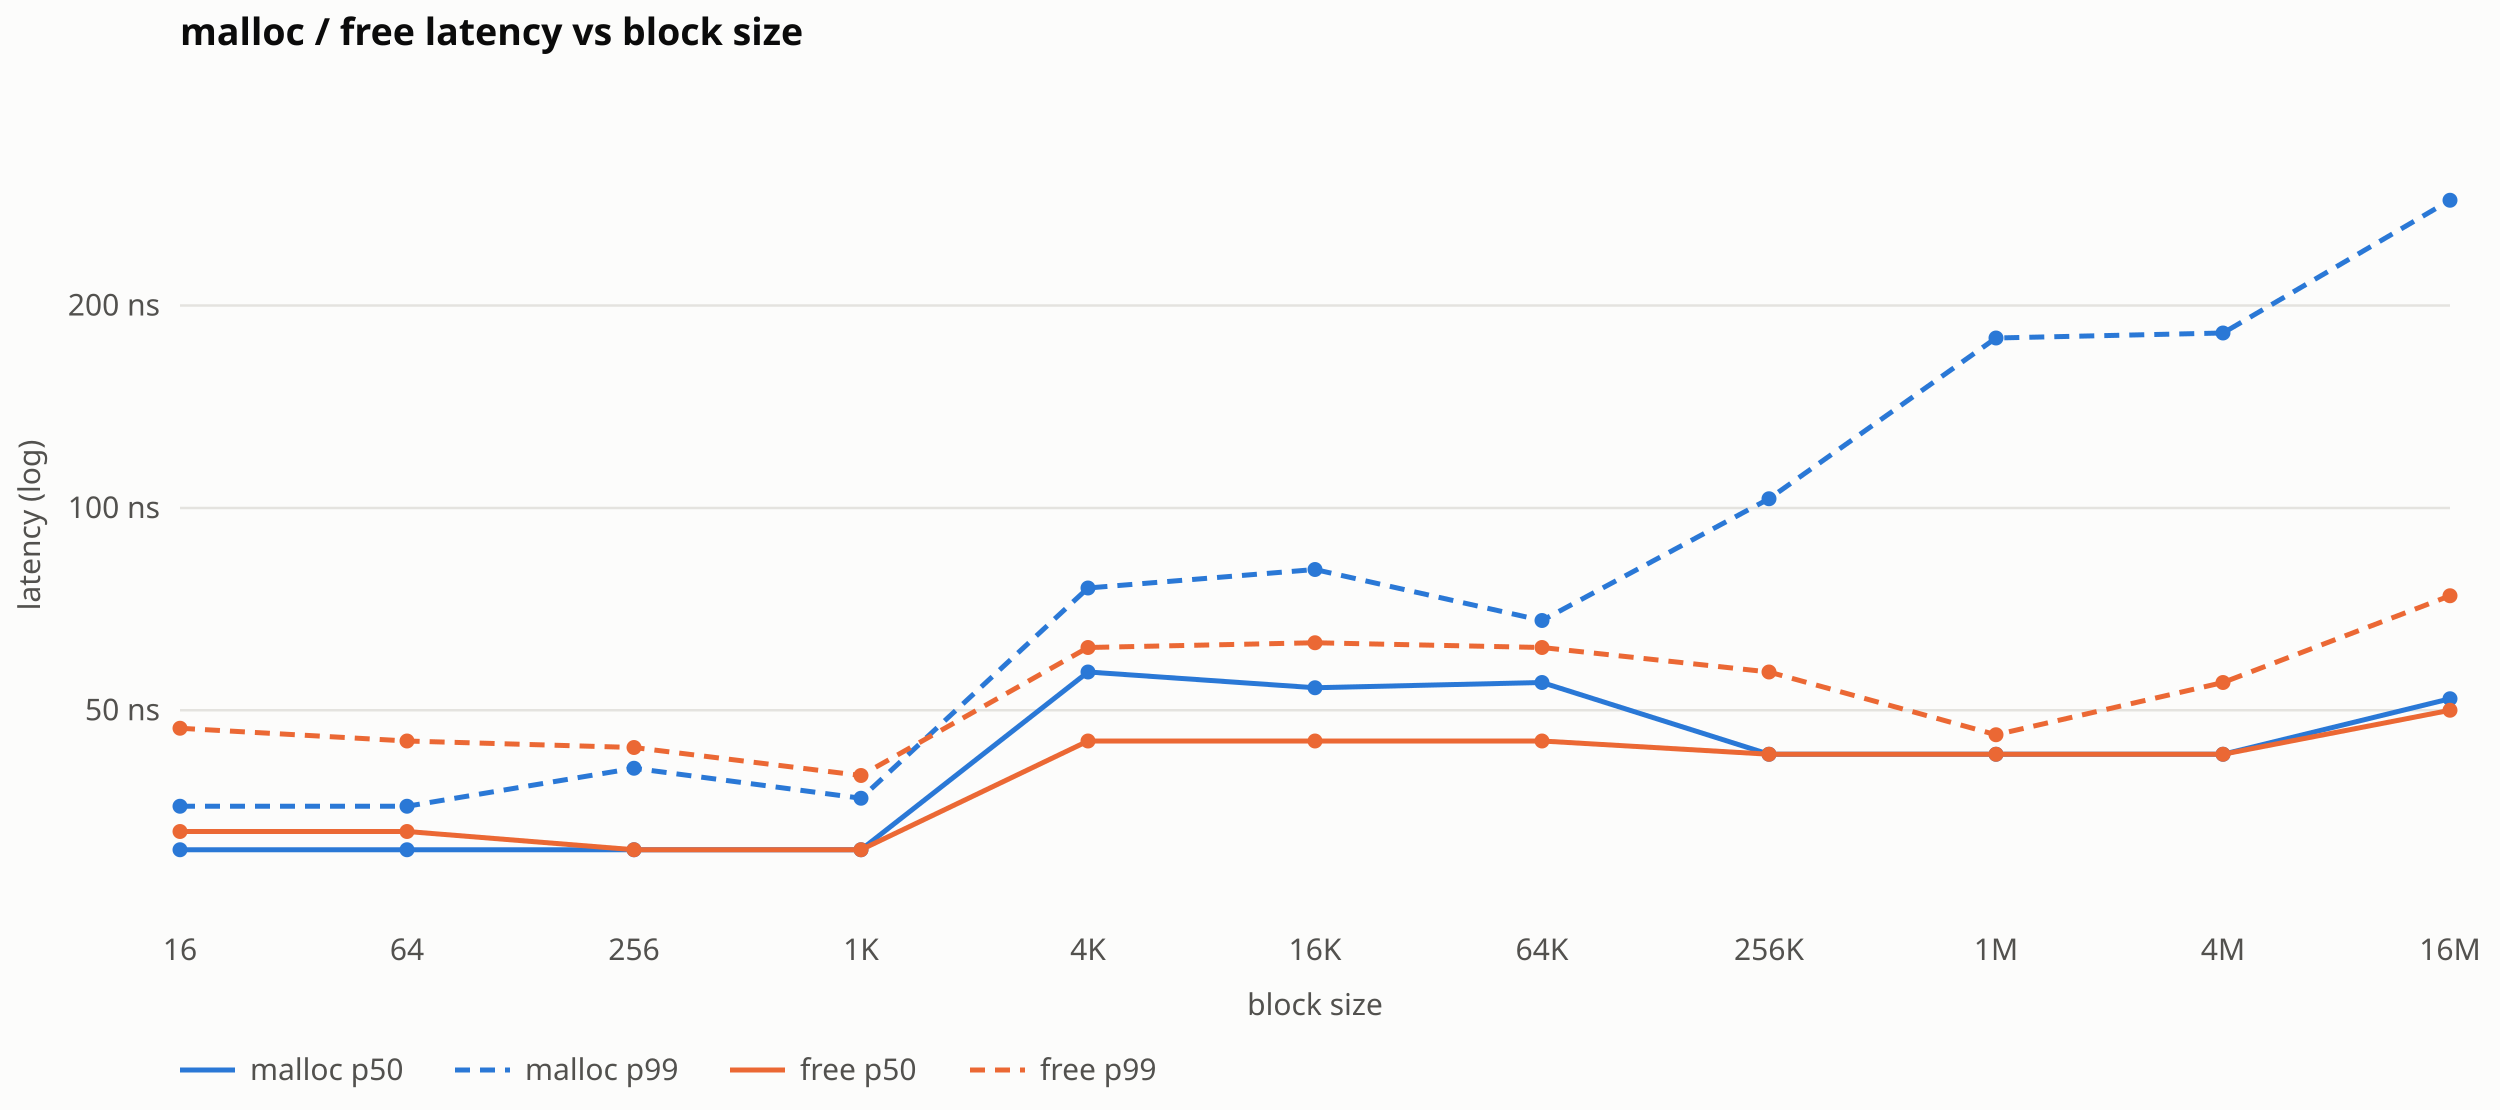
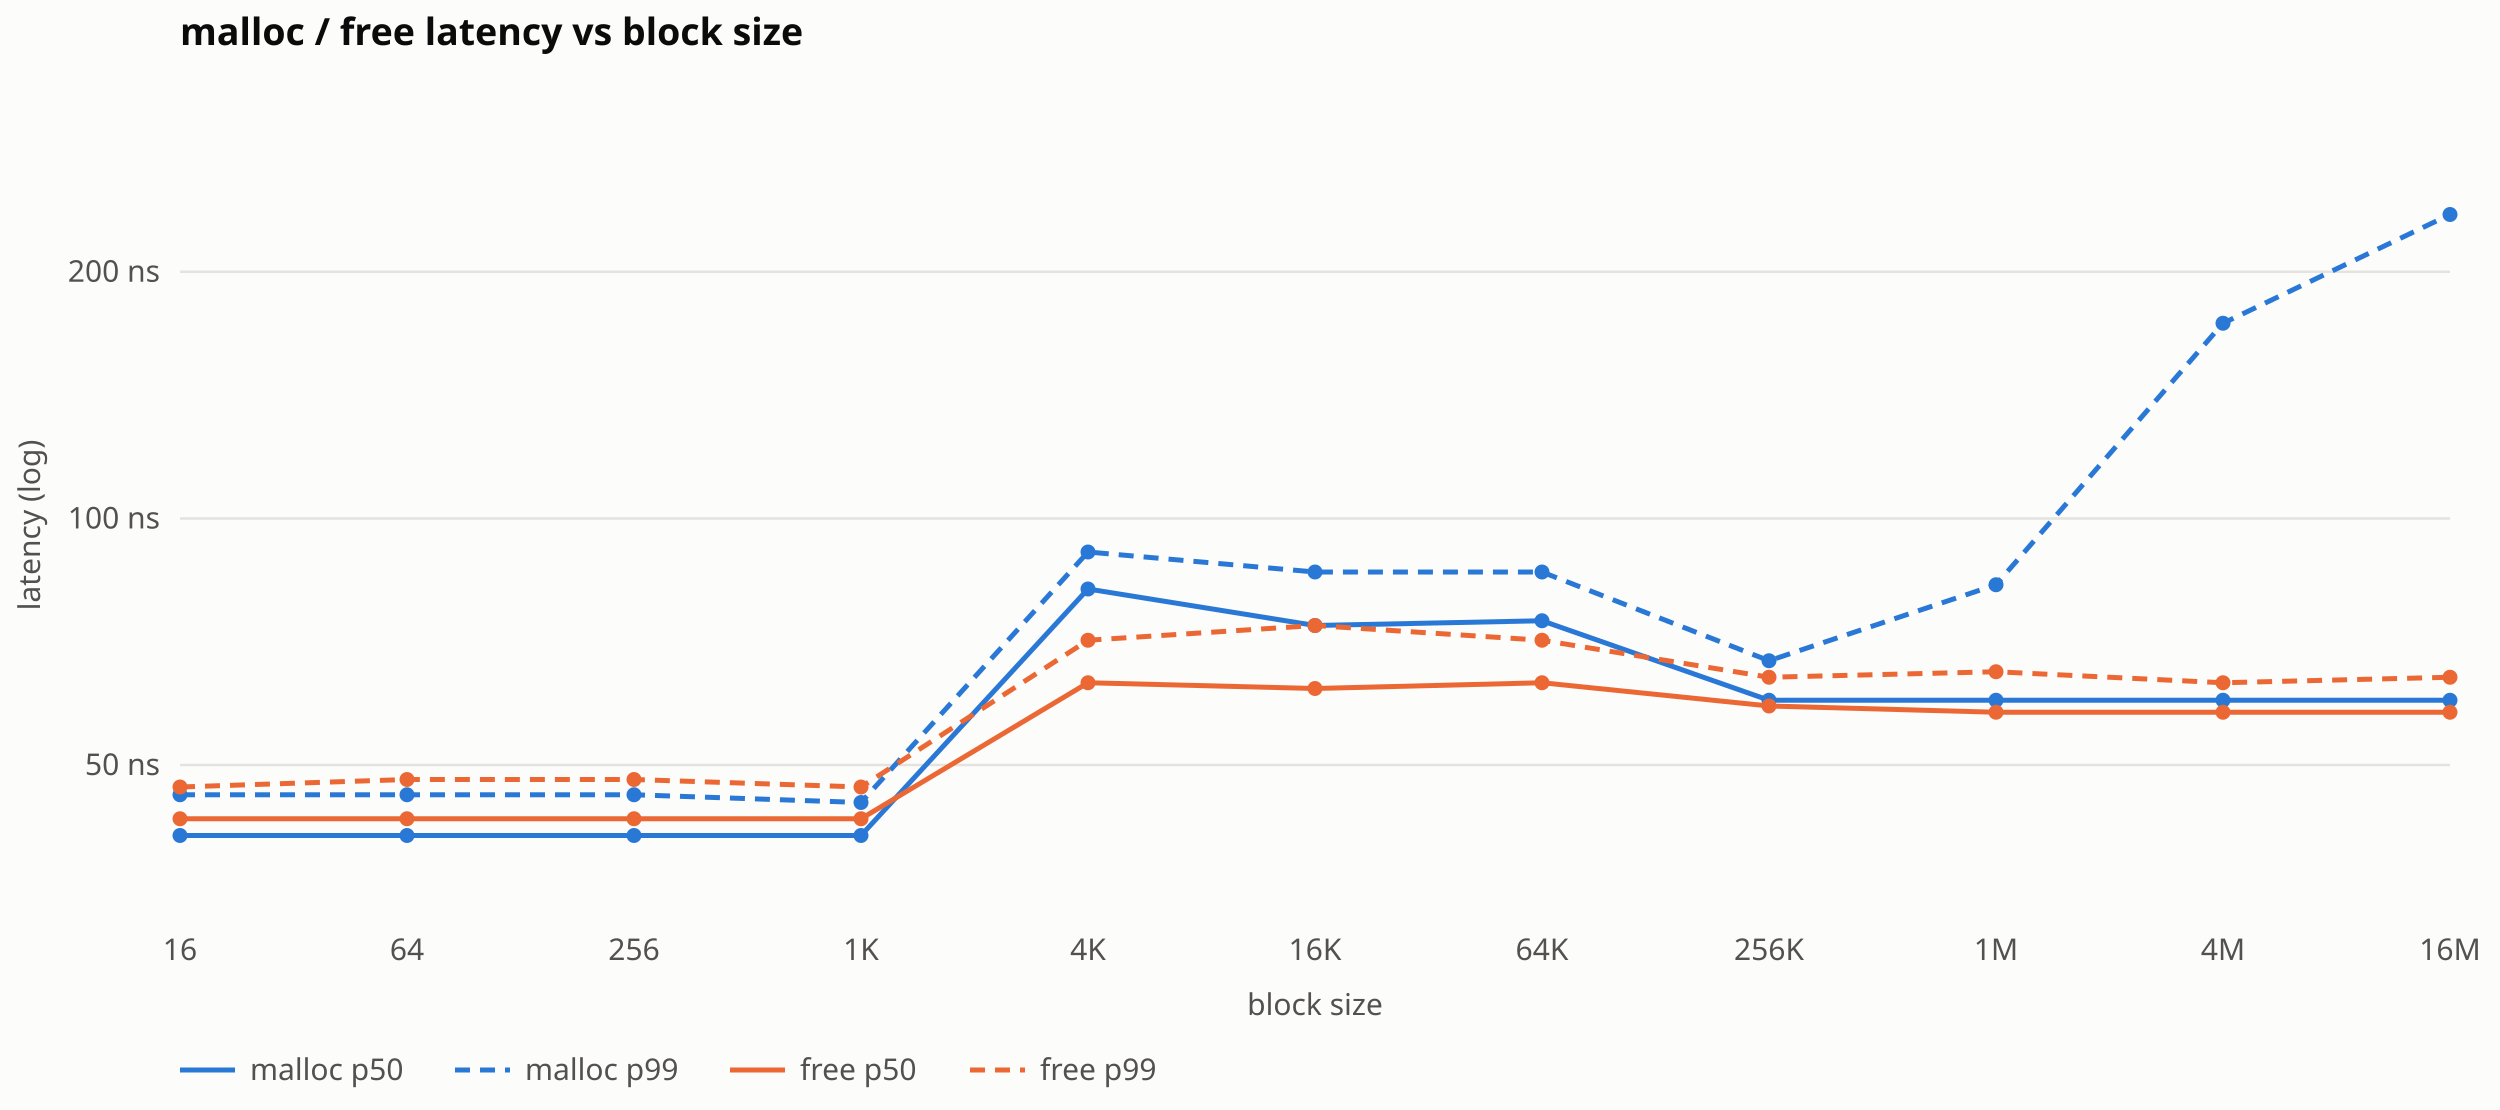
<svg xmlns="http://www.w3.org/2000/svg" viewBox="0 0 1000 444" role="img" aria-label="malloc / free latency vs block size">
  <style>
  .bg{fill:#fcfcfb} .ax{fill:#52514e;font:12px system-ui,sans-serif} .title{fill:#0b0b0b;font:600 15px system-ui,sans-serif}
  .grid{stroke:#e4e3df} .zone-a{fill:#f3f2ef} .zone-b{fill:#fcfcfb} .marker{stroke:#8a8984}
  .zlabel{fill:#8a8984;font:600 12px system-ui,sans-serif} .hit{fill:transparent}
  .s1{stroke:#2a78d6} .s2{stroke:#eb6834} .s3{stroke:#1baf7a} .s4{stroke:#6250d6} .s5{stroke:#e87ba4}
  .f1{fill:#2a78d6} .f2{fill:#eb6834} .f3{fill:#1baf7a} .f4{fill:#6250d6} .f5{fill:#e87ba4}
</style>
  <rect class="bg" width="1000" height="444" />
  <text class="title" x="72" y="18">malloc / free latency vs block size</text>
  <g transform="translate(0,24)">
-     <line class="grid" x1="72" x2="980" y1="260.1" y2="260.1" />
-     <text class="ax" x="64" y="264.1" text-anchor="end">50 ns</text>
-     <line class="grid" x1="72" x2="980" y1="179.2" y2="179.2" />
-     <text class="ax" x="64" y="183.2" text-anchor="end">100 ns</text>
-     <line class="grid" x1="72" x2="980" y1="98.2" y2="98.2" />
-     <text class="ax" x="64" y="102.2" text-anchor="end">200 ns</text>
+     <line class="grid" x1="72" x2="980" y1="282.0" y2="282.0" />
+     <text class="ax" x="64" y="286.0" text-anchor="end">50 ns</text>
+     <line class="grid" x1="72" x2="980" y1="183.4" y2="183.4" />
+     <text class="ax" x="64" y="187.4" text-anchor="end">100 ns</text>
+     <line class="grid" x1="72" x2="980" y1="84.7" y2="84.7" />
+     <text class="ax" x="64" y="88.7" text-anchor="end">200 ns</text>
    <text class="ax" x="72.0" y="360" text-anchor="middle">16</text>
    <text class="ax" x="162.8" y="360" text-anchor="middle">64</text>
    <text class="ax" x="253.6" y="360" text-anchor="middle">256</text>
    <text class="ax" x="344.4" y="360" text-anchor="middle">1K</text>
    <text class="ax" x="435.2" y="360" text-anchor="middle">4K</text>
    <text class="ax" x="526.0" y="360" text-anchor="middle">16K</text>
    <text class="ax" x="616.8" y="360" text-anchor="middle">64K</text>
    <text class="ax" x="707.6" y="360" text-anchor="middle">256K</text>
    <text class="ax" x="798.4" y="360" text-anchor="middle">1M</text>
    <text class="ax" x="889.2" y="360" text-anchor="middle">4M</text>
    <text class="ax" x="980.0" y="360" text-anchor="middle">16M</text>
    <text class="ax" x="526.0" y="382" text-anchor="middle">block size</text>
    <text class="ax" x="16" y="186.0" transform="rotate(-90 16 186.0)" text-anchor="middle">latency (log)</text>
-     <polyline class="s1" fill="none" stroke-width="2" stroke-linejoin="round" points="72.0,315.9 162.8,315.9 253.6,315.9 344.4,315.9 435.2,244.8 526.0,251.1 616.8,249.0 707.6,277.7 798.4,277.7 889.2,277.7 980.0,255.5" />
-     <circle class="f1" cx="72.0" cy="315.9" r="3" />
-     <circle class="f1" cx="162.8" cy="315.9" r="3" />
-     <circle class="f1" cx="253.6" cy="315.9" r="3" />
-     <circle class="f1" cx="344.4" cy="315.9" r="3" />
-     <circle class="f1" cx="435.2" cy="244.8" r="3" />
-     <circle class="f1" cx="526.0" cy="251.1" r="3" />
-     <circle class="f1" cx="616.8" cy="249.0" r="3" />
-     <circle class="f1" cx="707.6" cy="277.7" r="3" />
-     <circle class="f1" cx="798.4" cy="277.7" r="3" />
-     <circle class="f1" cx="889.2" cy="277.7" r="3" />
-     <circle class="f1" cx="980.0" cy="255.5" r="3" />
-     <polyline class="s1" fill="none" stroke-width="2" stroke-linejoin="round" stroke-dasharray="6 4" points="72.0,298.5 162.8,298.5 253.6,283.3 344.4,295.3 435.2,211.2 526.0,203.8 616.8,224.2 707.6,175.5 798.4,111.2 889.2,109.2 980.0,56.1" />
-     <circle class="f1" cx="72.0" cy="298.5" r="3" />
-     <circle class="f1" cx="162.8" cy="298.5" r="3" />
-     <circle class="f1" cx="253.6" cy="283.3" r="3" />
-     <circle class="f1" cx="344.4" cy="295.3" r="3" />
-     <circle class="f1" cx="435.2" cy="211.2" r="3" />
-     <circle class="f1" cx="526.0" cy="203.8" r="3" />
-     <circle class="f1" cx="616.8" cy="224.2" r="3" />
-     <circle class="f1" cx="707.6" cy="175.5" r="3" />
-     <circle class="f1" cx="798.4" cy="111.2" r="3" />
-     <circle class="f1" cx="889.2" cy="109.2" r="3" />
-     <circle class="f1" cx="980.0" cy="56.1" r="3" />
-     <polyline class="s2" fill="none" stroke-width="2" stroke-linejoin="round" points="72.0,308.6 162.8,308.6 253.6,315.9 344.4,315.9 435.2,272.4 526.0,272.4 616.8,272.4 707.6,277.7 798.4,277.7 889.2,277.7 980.0,260.1" />
-     <circle class="f2" cx="72.0" cy="308.6" r="3" />
-     <circle class="f2" cx="162.8" cy="308.6" r="3" />
-     <circle class="f2" cx="253.6" cy="315.9" r="3" />
-     <circle class="f2" cx="344.4" cy="315.9" r="3" />
-     <circle class="f2" cx="435.2" cy="272.4" r="3" />
-     <circle class="f2" cx="526.0" cy="272.4" r="3" />
-     <circle class="f2" cx="616.8" cy="272.4" r="3" />
-     <circle class="f2" cx="707.6" cy="277.7" r="3" />
-     <circle class="f2" cx="798.4" cy="277.7" r="3" />
-     <circle class="f2" cx="889.2" cy="277.7" r="3" />
-     <circle class="f2" cx="980.0" cy="260.1" r="3" />
-     <polyline class="s2" fill="none" stroke-width="2" stroke-linejoin="round" stroke-dasharray="6 4" points="72.0,267.3 162.8,272.4 253.6,275.0 344.4,286.2 435.2,235.0 526.0,233.1 616.8,235.0 707.6,244.8 798.4,269.9 889.2,249.0 980.0,214.3" />
-     <circle class="f2" cx="72.0" cy="267.3" r="3" />
-     <circle class="f2" cx="162.8" cy="272.4" r="3" />
-     <circle class="f2" cx="253.6" cy="275.0" r="3" />
-     <circle class="f2" cx="344.4" cy="286.2" r="3" />
-     <circle class="f2" cx="435.2" cy="235.0" r="3" />
-     <circle class="f2" cx="526.0" cy="233.1" r="3" />
-     <circle class="f2" cx="616.8" cy="235.0" r="3" />
-     <circle class="f2" cx="707.6" cy="244.8" r="3" />
-     <circle class="f2" cx="798.4" cy="269.9" r="3" />
-     <circle class="f2" cx="889.2" cy="249.0" r="3" />
-     <circle class="f2" cx="980.0" cy="214.3" r="3" />
+     <polyline class="s1" fill="none" stroke-width="2" stroke-linejoin="round" points="72.0,310.2 162.8,310.2 253.6,310.2 344.4,310.2 435.2,211.6 526.0,226.2 616.8,224.3 707.6,256.1 798.4,256.1 889.2,256.1 980.0,256.1" />
+     <circle class="f1" cx="72.0" cy="310.2" r="3" />
+     <circle class="f1" cx="162.8" cy="310.2" r="3" />
+     <circle class="f1" cx="253.6" cy="310.2" r="3" />
+     <circle class="f1" cx="344.4" cy="310.2" r="3" />
+     <circle class="f1" cx="435.2" cy="211.6" r="3" />
+     <circle class="f1" cx="526.0" cy="226.2" r="3" />
+     <circle class="f1" cx="616.8" cy="224.3" r="3" />
+     <circle class="f1" cx="707.6" cy="256.1" r="3" />
+     <circle class="f1" cx="798.4" cy="256.1" r="3" />
+     <circle class="f1" cx="889.2" cy="256.1" r="3" />
+     <circle class="f1" cx="980.0" cy="256.1" r="3" />
+     <polyline class="s1" fill="none" stroke-width="2" stroke-linejoin="round" stroke-dasharray="6 4" points="72.0,293.9 162.8,293.9 253.6,293.9 344.4,297.0 435.2,196.8 526.0,204.8 616.8,204.8 707.6,240.3 798.4,209.9 889.2,105.3 980.0,61.8" />
+     <circle class="f1" cx="72.0" cy="293.9" r="3" />
+     <circle class="f1" cx="162.8" cy="293.9" r="3" />
+     <circle class="f1" cx="253.6" cy="293.9" r="3" />
+     <circle class="f1" cx="344.4" cy="297.0" r="3" />
+     <circle class="f1" cx="435.2" cy="196.8" r="3" />
+     <circle class="f1" cx="526.0" cy="204.8" r="3" />
+     <circle class="f1" cx="616.8" cy="204.8" r="3" />
+     <circle class="f1" cx="707.6" cy="240.3" r="3" />
+     <circle class="f1" cx="798.4" cy="209.9" r="3" />
+     <circle class="f1" cx="889.2" cy="105.3" r="3" />
+     <circle class="f1" cx="980.0" cy="61.8" r="3" />
+     <polyline class="s2" fill="none" stroke-width="2" stroke-linejoin="round" points="72.0,303.5 162.8,303.5 253.6,303.5 344.4,303.5 435.2,249.1 526.0,251.4 616.8,249.1 707.6,258.4 798.4,260.9 889.2,260.9 980.0,260.9" />
+     <circle class="f2" cx="72.0" cy="303.5" r="3" />
+     <circle class="f2" cx="162.8" cy="303.5" r="3" />
+     <circle class="f2" cx="253.6" cy="303.5" r="3" />
+     <circle class="f2" cx="344.4" cy="303.5" r="3" />
+     <circle class="f2" cx="435.2" cy="249.1" r="3" />
+     <circle class="f2" cx="526.0" cy="251.4" r="3" />
+     <circle class="f2" cx="616.8" cy="249.1" r="3" />
+     <circle class="f2" cx="707.6" cy="258.4" r="3" />
+     <circle class="f2" cx="798.4" cy="260.9" r="3" />
+     <circle class="f2" cx="889.2" cy="260.9" r="3" />
+     <circle class="f2" cx="980.0" cy="260.9" r="3" />
+     <polyline class="s2" fill="none" stroke-width="2" stroke-linejoin="round" stroke-dasharray="6 4" points="72.0,290.8 162.8,287.8 253.6,287.8 344.4,290.8 435.2,232.1 526.0,226.2 616.8,232.1 707.6,246.9 798.4,244.7 889.2,249.1 980.0,246.9" />
+     <circle class="f2" cx="72.0" cy="290.8" r="3" />
+     <circle class="f2" cx="162.8" cy="287.8" r="3" />
+     <circle class="f2" cx="253.6" cy="287.8" r="3" />
+     <circle class="f2" cx="344.4" cy="290.8" r="3" />
+     <circle class="f2" cx="435.2" cy="232.1" r="3" />
+     <circle class="f2" cx="526.0" cy="226.2" r="3" />
+     <circle class="f2" cx="616.8" cy="232.1" r="3" />
+     <circle class="f2" cx="707.6" cy="246.9" r="3" />
+     <circle class="f2" cx="798.4" cy="244.7" r="3" />
+     <circle class="f2" cx="889.2" cy="249.1" r="3" />
+     <circle class="f2" cx="980.0" cy="246.9" r="3" />
    <line class="s1" stroke-width="2" x1="72" x2="94" y1="404" y2="404" />
    <text class="ax" x="100" y="408">malloc p50</text>
    <line class="s1" stroke-width="2" stroke-dasharray="6 4" x1="182" x2="204" y1="404" y2="404" />
    <text class="ax" x="210" y="408">malloc p99</text>
    <line class="s2" stroke-width="2" x1="292" x2="314" y1="404" y2="404" />
    <text class="ax" x="320" y="408">free p50</text>
    <line class="s2" stroke-width="2" stroke-dasharray="6 4" x1="388" x2="410" y1="404" y2="404" />
    <text class="ax" x="416" y="408">free p99</text>
  </g>
</svg>
